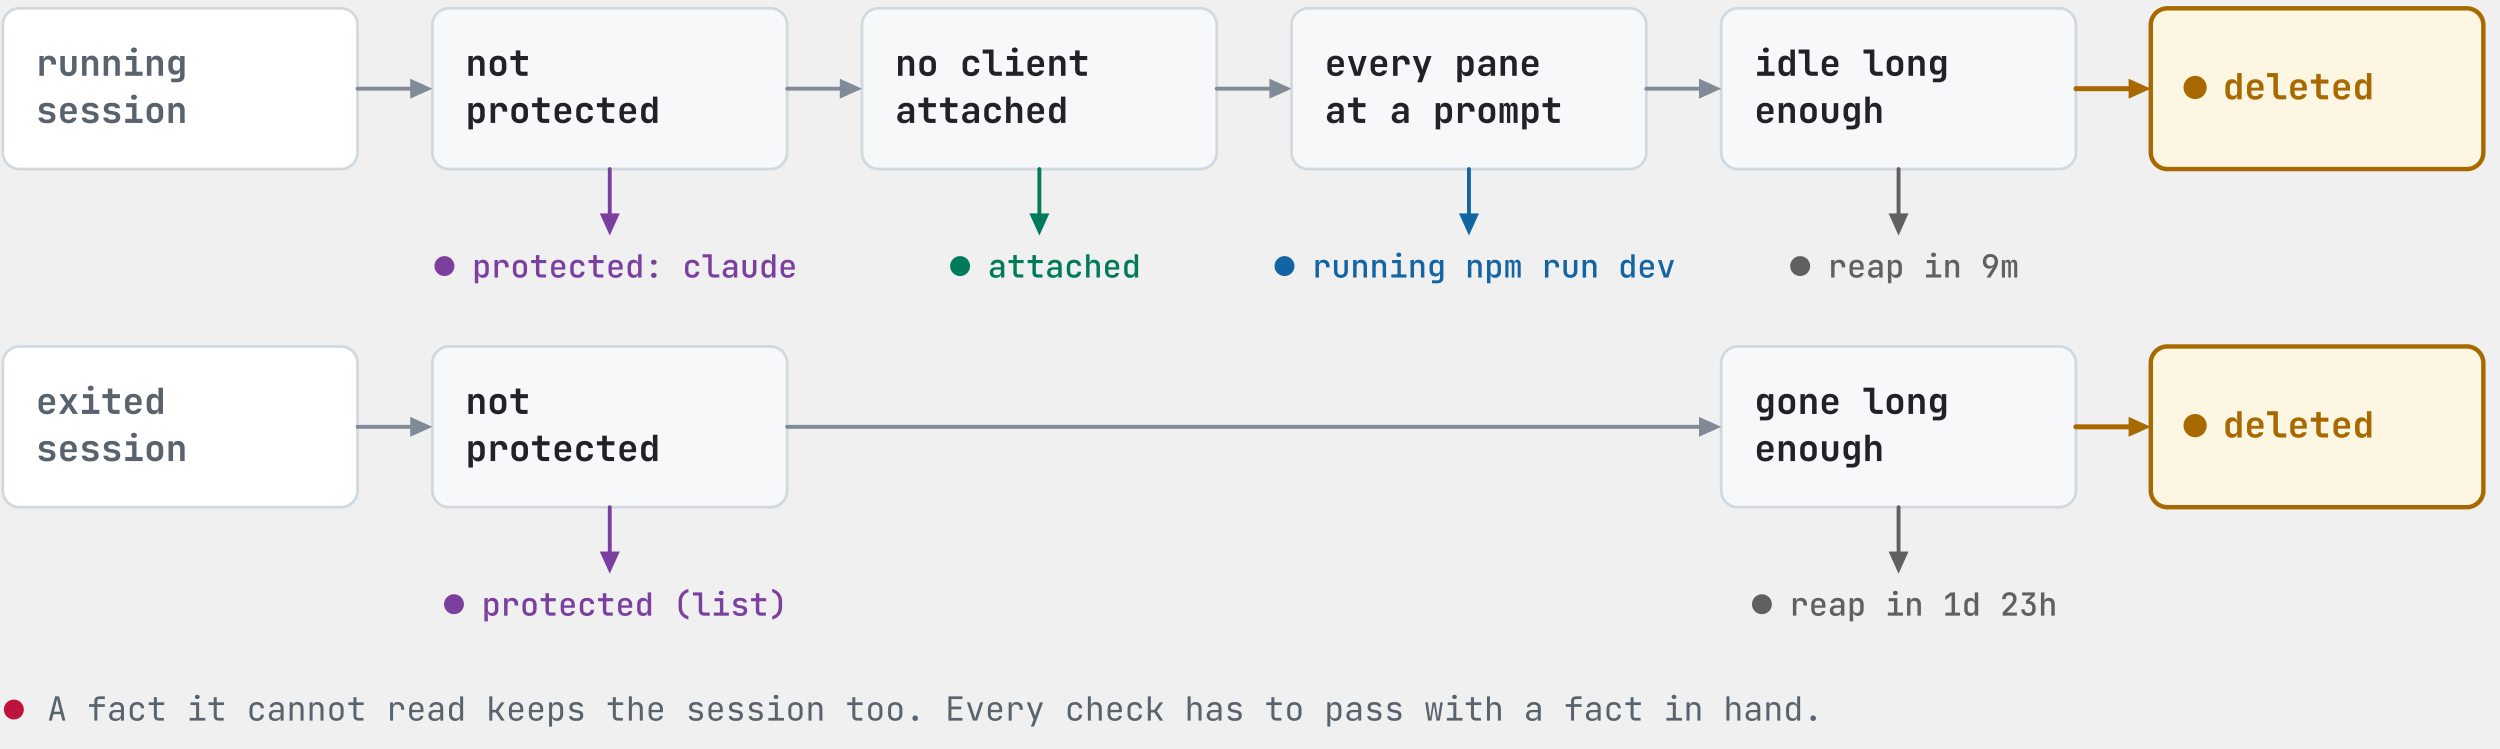
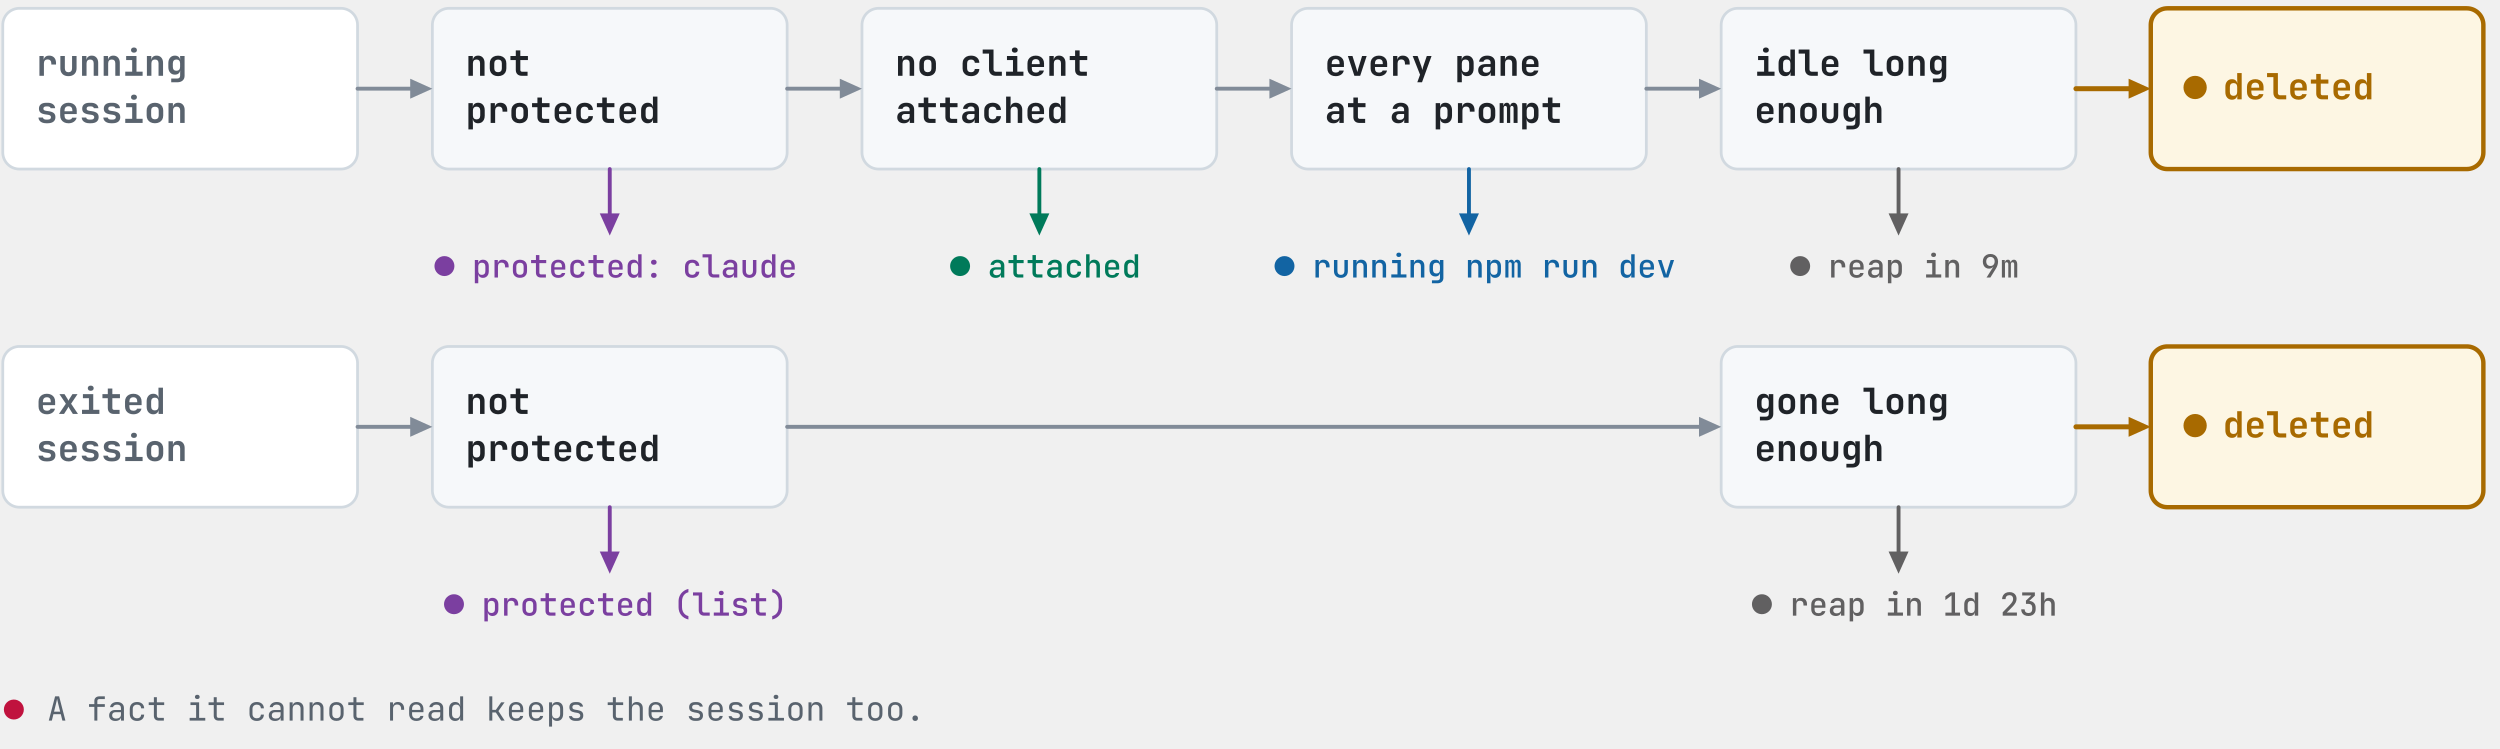
<svg xmlns="http://www.w3.org/2000/svg" viewBox="-1 -1 902 270" width="902" height="270" role="img" aria-label="A running session is deleted only if it is not protected, has no client attached, every pane is at a shell prompt and it has been idle long enough; each check it fails keeps it, with the words the dashboard shows. An exited session is deleted once it has been gone long enough, unless protected. A fact that cannot be read keeps a session too.">
  <defs>
    <path id="g0" d="M94 0V-550H212V-445H243L206 -381Q206 -470 246 -515Q286 -560 364 -560Q453 -560 504 -505Q555 -450 555 -353V-313H424V-344Q424 -397 396 -426Q369 -455 321 -455Q272 -455 246 -426Q219 -397 219 -344V0Z" />
    <path id="g1" d="M300 10Q195 10 135 -48Q75 -107 75 -208V-550H200V-209Q200 -156 226 -128Q252 -99 300 -99Q347 -99 374 -128Q400 -156 400 -209V-550H525V-208Q525 -107 464 -48Q403 10 300 10Z" />
    <path id="g2" d="M77 0V-550H199V-445H233L199 -416Q199 -484 238 -522Q278 -560 347 -560Q428 -560 476 -506Q525 -452 525 -361V0H400V-348Q400 -398 374 -425Q348 -452 301 -452Q255 -452 228 -424Q202 -396 202 -344V0Z" />
    <path id="g3" d="M76 0V-114H268V-437H101V-550H388V-114H558V0ZM318 -642Q280 -642 258 -662Q236 -681 236 -714Q236 -747 258 -766Q280 -786 318 -786Q356 -786 378 -766Q400 -747 400 -714Q400 -681 378 -662Q356 -642 318 -642Z" />
    <path id="g4" d="M152 180V76H315Q357 76 378 56Q399 35 399 -3V-44L401 -147H374L401 -174Q401 -107 362 -70Q322 -32 255 -32Q171 -32 122 -89Q72 -146 72 -243V-350Q72 -446 122 -503Q171 -560 255 -560Q322 -560 362 -522Q401 -485 401 -418L374 -445H401L398 -550H523V0Q523 83 468 132Q413 180 317 180ZM297 -140Q345 -140 372 -168Q398 -197 398 -248V-344Q398 -395 372 -424Q345 -452 297 -452Q249 -452 223 -424Q197 -396 197 -344V-248Q197 -196 223 -168Q249 -140 297 -140Z" />
    <path id="g5" d="M279 9Q216 9 169 -11Q122 -31 96 -66Q69 -102 67 -150H192Q194 -124 218 -108Q241 -92 279 -92H323Q369 -92 392 -110Q415 -128 415 -159Q415 -188 394 -204Q374 -221 331 -226L263 -236Q169 -249 125 -286Q81 -323 81 -397Q81 -474 133 -516Q185 -559 286 -559H324Q416 -559 471 -518Q526 -477 530 -408H405Q402 -430 380 -444Q359 -458 324 -458H286Q243 -458 224 -442Q204 -427 204 -397Q204 -369 221 -356Q238 -342 276 -336L347 -326Q445 -312 492 -274Q538 -235 538 -160Q538 -80 484 -36Q429 9 323 9Z" />
    <path id="g6" d="M301 10Q231 10 179 -17Q127 -44 98 -92Q70 -141 70 -206V-344Q70 -409 98 -458Q127 -506 179 -533Q231 -560 301 -560Q370 -560 422 -533Q473 -506 502 -458Q530 -409 530 -344V-245H191V-206Q191 -148 219 -118Q247 -89 302 -89Q344 -89 370 -104Q396 -118 403 -146H526Q512 -75 450 -32Q389 10 301 10ZM409 -315V-345Q409 -402 382 -432Q355 -463 301 -463Q247 -463 219 -432Q191 -401 191 -344V-323L418 -325Z" />
    <path id="g7" d="M300 9Q230 9 178 -18Q127 -44 98 -92Q70 -141 70 -207V-343Q70 -409 98 -458Q127 -506 178 -532Q230 -559 300 -559Q371 -559 422 -532Q473 -506 502 -458Q530 -409 530 -344V-207Q530 -141 502 -92Q473 -44 422 -18Q371 9 300 9ZM300 -100Q350 -100 378 -128Q405 -155 405 -207V-343Q405 -396 378 -423Q350 -450 300 -450Q251 -450 223 -423Q195 -396 195 -343V-207Q195 -155 223 -128Q251 -100 300 -100Z" />
    <path id="g8" d="M360 0Q281 0 236 -44Q192 -88 192 -165V-437H43V-550H192V-705H318V-550H529V-437H318V-165Q318 -113 369 -113H519V0Z" />
    <path id="g9" d="M77 180V-550H199V-445H227L199 -416Q199 -483 239 -522Q279 -560 347 -560Q430 -560 480 -503Q530 -446 530 -350V-201Q530 -137 508 -90Q485 -42 444 -16Q403 10 347 10Q279 10 239 -28Q199 -67 199 -134L227 -105H198L202 26V180ZM303 -98Q351 -98 378 -126Q405 -154 405 -206V-344Q405 -396 378 -424Q351 -452 303 -452Q256 -452 229 -424Q202 -395 202 -344V-206Q202 -155 229 -126Q256 -98 303 -98Z" />
    <path id="g10" d="M303 10Q233 10 180 -16Q128 -43 99 -92Q70 -140 70 -206V-344Q70 -411 99 -459Q128 -507 180 -534Q233 -560 303 -560Q407 -560 469 -506Q531 -453 534 -361H409Q406 -404 378 -428Q351 -451 303 -451Q253 -451 224 -424Q195 -396 195 -345V-206Q195 -155 224 -127Q253 -99 303 -99Q351 -99 378 -122Q406 -146 409 -189H534Q531 -97 469 -44Q407 10 303 10Z" />
    <path id="g11" d="M253 10Q171 10 120 -47Q70 -104 70 -200V-349Q70 -446 120 -503Q170 -560 253 -560Q321 -560 361 -522Q401 -483 401 -416L373 -445H402L398 -576V-730H523V0H401V-105H373L401 -134Q401 -67 361 -28Q321 10 253 10ZM297 -98Q345 -98 372 -126Q398 -155 398 -206V-344Q398 -395 372 -424Q345 -452 297 -452Q249 -452 222 -424Q195 -396 195 -344V-206Q195 -154 222 -126Q249 -98 297 -98Z" />
    <path id="g12" d="M384 0Q330 0 290 -22Q249 -44 226 -84Q203 -125 203 -178V-617H27V-730H328V-178Q328 -148 346 -130Q363 -113 393 -113H559V0Z" />
    <path id="g13" d="M239 10Q154 10 105 -35Q56 -80 56 -156Q56 -237 110 -281Q164 -325 263 -325H400V-372Q400 -412 374 -434Q348 -457 303 -457Q262 -457 235 -439Q208 -421 203 -390H81Q90 -468 151 -514Q212 -560 307 -560Q408 -560 466 -510Q525 -459 525 -373V0H404V-96H384L404 -123Q404 -62 359 -26Q314 10 239 10ZM280 -84Q333 -84 366 -111Q400 -138 400 -181V-248H265Q227 -248 204 -226Q181 -204 181 -168Q181 -129 208 -106Q234 -84 280 -84Z" />
    <path id="g14" d="M77 0V-730H202V-550L199 -445H233L199 -416Q199 -484 238 -522Q278 -560 347 -560Q428 -560 476 -506Q525 -452 525 -361V0H400V-348Q400 -398 374 -425Q348 -452 301 -452Q255 -452 228 -424Q202 -396 202 -344V0Z" />
    <path id="g15" d="M220 0 39 -550H167L272 -216Q281 -186 290 -154Q298 -122 302 -103Q307 -122 315 -154Q323 -186 331 -215L434 -550H561L381 0Z" />
    <path id="g16" d="M166 180 243 -30 38 -550H175L277 -269Q285 -246 293 -214Q301 -181 305 -160Q310 -181 318 -214Q326 -246 334 -269L430 -550H562L297 180Z" />
    <path id="g17" d="M52 0V-550H154V-476H175L158 -458Q158 -504 184 -532Q210 -560 251 -560Q295 -560 320 -524Q344 -488 344 -427L322 -476H356L343 -458Q343 -504 369 -532Q395 -560 438 -560Q489 -560 519 -522Q549 -484 549 -419V0H439V-414Q439 -441 427 -456Q415 -472 392 -472Q370 -472 358 -457Q345 -442 345 -414V0H255V-414Q255 -442 243 -457Q231 -472 208 -472Q185 -472 174 -457Q162 -442 162 -414V0Z" />
    <path id="g18" d="M84 180V-550H191V-445H214L191 -420Q191 -485 232 -522Q272 -560 340 -560Q423 -560 472 -504Q522 -449 522 -353V-198Q522 -134 500 -88Q477 -41 436 -16Q396 10 340 10Q273 10 232 -28Q191 -65 191 -130L214 -105H189L192 23V180ZM303 -84Q356 -84 386 -114Q415 -145 415 -203V-347Q415 -405 386 -436Q356 -466 303 -466Q252 -466 222 -434Q192 -403 192 -347V-203Q192 -147 222 -116Q252 -84 303 -84Z" />
    <path id="g19" d="M102 0V-550H206V-445H232L199 -380Q199 -469 238 -514Q277 -560 354 -560Q442 -560 494 -506Q545 -451 545 -356V-319H434V-347Q434 -406 404 -438Q375 -469 322 -469Q269 -469 240 -437Q210 -405 210 -347V0Z" />
    <path id="g20" d="M300 9Q232 9 182 -17Q132 -43 105 -91Q78 -139 78 -204V-346Q78 -412 105 -460Q132 -507 182 -533Q232 -559 300 -559Q368 -559 418 -533Q468 -507 495 -460Q522 -412 522 -346V-204Q522 -139 495 -91Q468 -43 418 -17Q368 9 300 9ZM300 -86Q355 -86 385 -116Q415 -147 415 -204V-346Q415 -404 385 -434Q355 -464 300 -464Q246 -464 216 -434Q185 -404 185 -346V-204Q185 -147 216 -116Q246 -86 300 -86Z" />
    <path id="g21" d="M360 0Q285 0 243 -41Q201 -82 201 -155V-452H49V-550H201V-705H309V-550H524V-452H309V-155Q309 -98 364 -98H514V0Z" />
    <path id="g22" d="M300 10Q233 10 182 -16Q132 -43 105 -91Q78 -139 78 -203V-347Q78 -412 105 -460Q132 -507 182 -534Q233 -560 300 -560Q368 -560 418 -534Q468 -507 495 -460Q522 -412 522 -347V-249H182V-203Q182 -142 212 -110Q243 -78 301 -78Q348 -78 377 -94Q406 -111 413 -143H520Q508 -73 448 -32Q388 10 300 10ZM418 -314V-348Q418 -408 388 -441Q358 -474 300 -474Q243 -474 212 -441Q182 -408 182 -347V-322L426 -323Z" />
    <path id="g23" d="M304 10Q236 10 184 -16Q133 -41 106 -90Q78 -138 78 -203V-347Q78 -413 106 -461Q133 -509 184 -534Q236 -560 304 -560Q403 -560 463 -508Q523 -456 526 -366H418Q415 -413 385 -439Q355 -465 304 -465Q249 -465 217 -434Q185 -404 185 -348V-203Q185 -147 217 -116Q249 -85 304 -85Q355 -85 385 -111Q415 -137 418 -184H526Q523 -94 463 -42Q403 10 304 10Z" />
    <path id="g24" d="M261 10Q178 10 128 -46Q78 -102 78 -197V-352Q78 -448 128 -504Q178 -560 261 -560Q329 -560 369 -522Q409 -485 409 -420L386 -445H411L408 -573V-730H516V0H409V-105H386L409 -130Q409 -65 369 -28Q329 10 261 10ZM298 -84Q349 -84 378 -116Q408 -147 408 -203V-347Q408 -403 378 -434Q349 -466 298 -466Q245 -466 215 -436Q185 -405 185 -347V-203Q185 -145 215 -114Q245 -84 298 -84Z" />
    <path id="g25" d="M300 -401Q261 -401 236 -423Q212 -445 212 -481Q212 -517 236 -538Q261 -560 300 -560Q340 -560 364 -538Q388 -517 388 -481Q388 -445 364 -423Q340 -401 300 -401ZM300 10Q261 10 236 -12Q212 -34 212 -69Q212 -106 236 -128Q261 -149 300 -149Q340 -149 364 -128Q388 -106 388 -69Q388 -34 364 -12Q340 10 300 10Z" />
    <path id="g26" d="M379 0Q328 0 290 -20Q252 -41 230 -79Q209 -117 209 -167V-632H29V-730H317V-167Q317 -135 335 -116Q353 -98 384 -98H554V0Z" />
    <path id="g27" d="M245 10Q159 10 110 -34Q60 -79 60 -156Q60 -234 112 -278Q165 -323 257 -323H410V-374Q410 -419 382 -444Q354 -469 303 -469Q258 -469 228 -450Q198 -430 193 -398H87Q96 -472 156 -516Q215 -560 306 -560Q404 -560 461 -510Q518 -461 518 -376V0H413V-101H395L413 -121Q413 -61 367 -26Q321 10 245 10ZM277 -73Q335 -73 372 -102Q410 -132 410 -178V-250H259Q217 -250 192 -227Q168 -204 168 -164Q168 -122 197 -98Q226 -73 277 -73Z" />
    <path id="g28" d="M299 10Q200 10 141 -48Q82 -105 82 -204V-550H190V-204Q190 -147 219 -116Q248 -84 299 -84Q351 -84 380 -116Q410 -147 410 -204V-550H518V-204Q518 -105 458 -48Q399 10 299 10Z" />
    <path id="g29" d="M84 0V-730H192V-550L191 -445H217L191 -420Q191 -486 230 -523Q269 -560 338 -560Q420 -560 469 -508Q518 -455 518 -366V0H410V-354Q410 -408 381 -438Q352 -468 302 -468Q251 -468 222 -436Q192 -405 192 -347V0Z" />
    <path id="g30" d="M84 0V-550H191V-445H217L191 -420Q191 -486 230 -523Q269 -560 338 -560Q420 -560 469 -508Q518 -455 518 -366V0H410V-354Q410 -408 381 -437Q352 -466 302 -466Q251 -466 222 -436Q192 -405 192 -347V0Z" />
    <path id="g31" d="M81 0V-98H274V-452H106V-550H379V-98H556V0ZM316 -645Q281 -645 260 -664Q239 -682 239 -713Q239 -745 260 -764Q281 -782 316 -782Q351 -782 372 -764Q393 -745 393 -713Q393 -682 372 -664Q351 -645 316 -645Z" />
    <path id="g32" d="M156 180V87H325Q367 87 388 67Q408 47 408 8V-47L410 -149H387L409 -169Q409 -106 370 -70Q330 -34 263 -34Q178 -34 129 -90Q80 -146 80 -241V-353Q80 -448 129 -504Q178 -560 263 -560Q330 -560 370 -524Q409 -487 409 -424L387 -445H409L408 -550H515V10Q515 89 465 134Q415 180 326 180ZM298 -127Q349 -127 378 -158Q408 -190 408 -246V-347Q408 -403 378 -434Q349 -466 298 -466Q245 -466 216 -436Q188 -405 188 -347V-246Q188 -189 216 -158Q245 -127 298 -127Z" />
    <path id="g33" d="M59 0V-550H149V-480H169L154 -459Q154 -505 179 -532Q204 -560 246 -560Q291 -560 316 -525Q340 -490 340 -429L316 -480H354L338 -459Q338 -505 364 -532Q389 -560 432 -560Q483 -560 512 -522Q541 -483 541 -419V0H445V-416Q445 -447 432 -464Q418 -481 393 -481Q368 -481 354 -464Q341 -448 341 -417V0H260V-416Q260 -448 246 -464Q232 -481 206 -481Q181 -481 168 -464Q156 -448 156 -417V0Z" />
    <path id="g34" d="M229 0 47 -550H157L270 -198Q281 -167 290 -136Q298 -104 302 -86Q307 -104 316 -136Q324 -167 333 -198L444 -550H553L371 0Z" />
    <path id="g35" d="M177 0 389 -336 384 -339Q364 -310 330 -294Q297 -279 256 -279Q197 -279 153 -307Q109 -335 85 -386Q61 -437 61 -505Q61 -576 91 -628Q121 -681 174 -710Q228 -740 299 -740Q371 -740 425 -710Q479 -680 509 -626Q539 -572 539 -500Q539 -447 522 -392Q506 -337 475 -287L297 0ZM300 -363Q360 -363 396 -402Q432 -441 432 -505Q432 -569 396 -608Q360 -647 300 -647Q240 -647 204 -608Q168 -569 168 -505Q168 -441 204 -402Q240 -363 300 -363Z" />
    <path id="g36" d="M36 0 228 -284 49 -550H190L275 -415Q283 -403 290 -388Q296 -373 300 -364Q304 -373 311 -388Q318 -403 325 -415L411 -550H552L373 -284L564 0H422L327 -151Q319 -164 312 -179Q305 -194 300 -203Q296 -194 289 -179Q282 -164 274 -151L177 0Z" />
    <path id="g37" d="M485 120Q338 83 257 -20Q176 -122 176 -270V-450Q176 -547 214 -626Q251 -705 320 -760Q390 -816 485 -840V-736Q423 -721 378 -682Q333 -642 308 -583Q284 -524 284 -450V-270Q284 -198 308 -139Q333 -80 378 -42Q423 -3 485 12Z" />
    <path id="g38" d="M281 9Q222 9 178 -10Q133 -29 108 -62Q82 -96 78 -142H186Q190 -115 215 -98Q240 -82 281 -82H324Q373 -82 398 -102Q423 -122 423 -155Q423 -187 400 -206Q378 -224 334 -230L263 -241Q175 -255 134 -292Q92 -328 92 -400Q92 -476 142 -518Q191 -559 288 -559H326Q412 -559 464 -520Q515 -480 522 -414H414Q410 -438 388 -453Q365 -468 326 -468H288Q241 -468 220 -450Q198 -433 198 -399Q198 -369 217 -354Q236 -339 276 -333L349 -321Q442 -308 486 -270Q529 -231 529 -158Q529 -79 478 -35Q426 9 324 9Z" />
    <path id="g39" d="M115 120V12Q177 -3 222 -42Q267 -80 292 -139Q316 -198 316 -270V-450Q316 -524 292 -583Q267 -642 222 -682Q177 -721 115 -736V-840Q211 -816 280 -760Q349 -705 386 -626Q424 -547 424 -450V-270Q424 -122 343 -20Q262 83 115 120Z" />
    <path id="g40" d="M87 0V-96H281V-636L86 -491V-608L253 -730H389V-96H546V0Z" />
    <path id="g41" d="M85 0V-107L311 -340Q363 -394 388 -438Q412 -481 412 -524Q412 -580 382 -612Q351 -644 298 -644Q240 -644 206 -610Q173 -577 173 -519H65Q67 -587 96 -636Q125 -686 177 -713Q229 -740 299 -740Q366 -740 416 -714Q466 -688 493 -641Q520 -594 520 -530Q520 -465 486 -403Q453 -341 377 -265L212 -98H531V0Z" />
    <path id="g42" d="M291 10Q222 10 171 -16Q120 -42 92 -90Q65 -137 65 -200H173Q173 -145 204 -114Q236 -83 292 -83Q349 -83 380 -115Q411 -147 411 -200V-254Q411 -310 380 -340Q349 -371 292 -371H214V-473L384 -635H96V-730H494V-628L293 -439V-465Q397 -465 458 -408Q519 -351 519 -255V-200Q519 -137 491 -90Q463 -42 412 -16Q360 10 291 10Z" />
    <path id="g43" d="M50 0 240 -730H361L550 0H459L411 -194H190L142 0ZM208 -270H392L336 -495Q320 -559 311 -602Q302 -645 300 -658Q298 -645 289 -602Q280 -559 264 -496Z" />
    <path id="g44" d="M220 0V-413H60V-495H220V-590Q220 -655 261 -692Q302 -730 374 -730H535V-648H374Q343 -648 326 -634Q310 -619 310 -590V-495H535V-413H310V0Z" />
    <path id="g45" d="M252 10Q165 10 115 -34Q65 -79 65 -155Q65 -232 115 -276Q165 -320 250 -320H420V-375Q420 -426 390 -454Q359 -481 303 -481Q254 -481 221 -460Q188 -440 183 -405H93Q102 -476 160 -518Q218 -560 305 -560Q400 -560 455 -511Q510 -462 510 -378V0H422V-105H407L422 -120Q422 -60 376 -25Q329 10 252 10ZM274 -61Q338 -61 379 -93Q420 -125 420 -175V-253H252Q207 -253 181 -228Q155 -203 155 -160Q155 -114 186 -88Q218 -61 274 -61Z" />
    <path id="g46" d="M304 10Q238 10 188 -15Q139 -40 112 -88Q85 -135 85 -200V-350Q85 -416 112 -463Q139 -510 188 -535Q238 -560 304 -560Q399 -560 457 -509Q515 -458 518 -370H428Q425 -423 392 -452Q360 -480 304 -480Q245 -480 210 -446Q175 -413 175 -351V-200Q175 -138 210 -104Q245 -70 304 -70Q360 -70 392 -99Q425 -128 428 -180H518Q515 -92 457 -41Q399 10 304 10Z" />
    <path id="g47" d="M360 0Q289 0 250 -38Q210 -76 210 -145V-468H55V-550H210V-705H300V-550H520V-468H300V-145Q300 -82 360 -82H510V0Z" />
    <path id="g48" d="M85 0V-82H280V-468H110V-550H370V-82H555V0ZM315 -649Q282 -649 263 -666Q244 -683 244 -712Q244 -742 263 -760Q282 -777 315 -777Q348 -777 367 -760Q386 -742 386 -712Q386 -683 367 -666Q348 -649 315 -649Z" />
    <path id="g49" d="M92 0V-550H182V-445H201L182 -424Q182 -489 221 -524Q260 -560 329 -560Q412 -560 461 -509Q510 -458 510 -370V0H420V-360Q420 -419 388 -450Q357 -482 303 -482Q247 -482 214 -448Q182 -414 182 -350V0Z" />
    <path id="g50" d="M300 8Q234 8 186 -17Q138 -42 112 -90Q85 -137 85 -202V-348Q85 -414 112 -461Q138 -508 186 -533Q234 -558 300 -558Q366 -558 414 -533Q462 -508 488 -461Q515 -414 515 -349V-202Q515 -137 488 -90Q462 -42 414 -17Q366 8 300 8ZM300 -72Q359 -72 392 -105Q425 -138 425 -202V-348Q425 -412 392 -445Q359 -478 300 -478Q242 -478 208 -445Q175 -412 175 -348V-202Q175 -138 208 -105Q242 -72 300 -72Z" />
    <path id="g51" d="M111 0V-550H199V-445H220L191 -380Q191 -469 230 -514Q268 -560 344 -560Q431 -560 482 -506Q534 -451 534 -358V-325H444V-350Q444 -415 412 -450Q381 -484 323 -484Q266 -484 234 -449Q201 -414 201 -350V0Z" />
    <path id="g52" d="M300 10Q235 10 186 -16Q138 -42 112 -90Q85 -137 85 -200V-350Q85 -414 112 -461Q138 -508 186 -534Q235 -560 300 -560Q365 -560 414 -534Q462 -508 488 -461Q515 -414 515 -350V-253H173V-200Q173 -135 206 -100Q239 -66 300 -66Q352 -66 384 -84Q416 -103 423 -140H513Q504 -71 446 -30Q387 10 300 10ZM427 -313V-350Q427 -415 394 -450Q362 -485 300 -485Q239 -485 206 -450Q173 -415 173 -350V-321H434Z" />
    <path id="g53" d="M268 10Q186 10 136 -45Q85 -100 85 -194V-355Q85 -450 135 -505Q185 -560 268 -560Q336 -560 377 -523Q418 -486 418 -424L400 -445H420L418 -570V-730H508V0H418V-105H400L418 -126Q418 -63 377 -26Q336 10 268 10ZM298 -68Q354 -68 386 -103Q418 -138 418 -200V-350Q418 -412 386 -447Q354 -482 298 -482Q241 -482 208 -448Q175 -414 175 -350V-200Q175 -136 208 -102Q241 -68 298 -68Z" />
    <path id="g54" d="M95 0V-730H185V-323H291L451 -550H554L369 -288L557 0H452L292 -245H185V0Z" />
    <path id="g55" d="M92 180V-550H182V-445H200L182 -424Q182 -487 224 -524Q265 -560 333 -560Q416 -560 466 -506Q515 -451 515 -356V-195Q515 -132 492 -86Q470 -40 430 -15Q389 10 333 10Q266 10 224 -27Q182 -64 182 -126L200 -105H180L182 20V180ZM303 -68Q360 -68 392 -102Q425 -136 425 -200V-350Q425 -414 392 -448Q360 -482 303 -482Q248 -482 215 -447Q182 -412 182 -350V-200Q182 -138 215 -103Q248 -68 303 -68Z" />
    <path id="g56" d="M283 8Q227 8 186 -10Q144 -27 120 -59Q95 -91 90 -135H180Q186 -106 212 -89Q239 -72 283 -72H325Q378 -72 404 -94Q430 -115 430 -151Q430 -186 406 -206Q383 -227 337 -234L263 -246Q182 -260 142 -296Q103 -333 103 -403Q103 -477 150 -518Q197 -558 291 -558H329Q408 -558 456 -521Q504 -484 514 -421H424Q418 -447 394 -462Q370 -478 329 -478H291Q240 -478 216 -459Q193 -440 193 -402Q193 -368 213 -352Q233 -336 276 -329L350 -317Q439 -303 480 -265Q520 -227 520 -155Q520 -79 472 -36Q423 8 325 8Z" />
    <path id="g57" d="M92 0V-730H182V-550V-445H201L182 -424Q182 -489 221 -524Q260 -560 329 -560Q412 -560 461 -509Q510 -458 510 -370V0H420V-360Q420 -419 388 -452Q357 -484 303 -484Q247 -484 214 -449Q182 -414 182 -350V0Z" />
    <path id="g58" d="M300 10Q262 10 240 -12Q217 -34 217 -71Q217 -110 240 -133Q262 -156 300 -156Q338 -156 360 -133Q383 -110 383 -71Q383 -34 360 -12Q338 10 300 10Z" />
-     <path id="g59" d="M100 0V-730H520V-648H189V-422H485V-341H189V-82H520V0Z" />
-     <path id="g60" d="M239 0 55 -550H147L269 -180Q280 -147 289 -116Q298 -86 302 -69Q307 -86 316 -116Q325 -147 335 -180L454 -550H545L361 0Z" />
-     <path id="g61" d="M178 180 259 -34 55 -550H155L283 -210Q290 -193 296 -170Q302 -146 306 -130Q310 -146 316 -170Q322 -193 328 -210L448 -550H545L274 180Z" />
-     <path id="g62" d="M123 0 35 -550H115L170 -160Q173 -138 176 -112Q180 -87 182 -70Q184 -87 188 -112Q193 -138 196 -160L257 -550H343L404 -160Q407 -138 412 -112Q416 -87 418 -70Q420 -87 424 -112Q429 -138 432 -160L489 -550H565L473 0H374L315 -380Q311 -408 306 -436Q301 -464 299 -480Q297 -464 293 -436Q289 -408 284 -380L222 0Z" />
  </defs>
  <rect x="0" y="2" width="128" height="58" rx="6" fill="#ffffff" stroke="#d1d9e0" stroke-width="1" />
  <g transform="scale(0.013)" fill="#59636e">
    <use href="#g0" x="923.1" y="2026.9" />
    <use href="#g1" x="1523.1" y="2026.9" />
    <use href="#g2" x="2123.1" y="2026.9" />
    <use href="#g2" x="2723.1" y="2026.9" />
    <use href="#g3" x="3323.1" y="2026.9" />
    <use href="#g2" x="3923.1" y="2026.9" />
    <use href="#g4" x="4523.1" y="2026.9" />
  </g>
  <g transform="scale(0.013)" fill="#59636e">
    <use href="#g5" x="923.1" y="3334.6" />
    <use href="#g6" x="1523.1" y="3334.6" />
    <use href="#g5" x="2123.1" y="3334.6" />
    <use href="#g5" x="2723.1" y="3334.6" />
    <use href="#g3" x="3323.1" y="3334.6" />
    <use href="#g7" x="3923.1" y="3334.6" />
    <use href="#g2" x="4523.1" y="3334.6" />
  </g>
  <rect x="155" y="2" width="128" height="58" rx="6" fill="#f6f8fa" stroke="#d1d9e0" stroke-width="1" />
  <g transform="scale(0.013)" fill="#1f2328">
    <use href="#g2" x="12846.2" y="2026.9" />
    <use href="#g7" x="13446.2" y="2026.9" />
    <use href="#g8" x="14046.2" y="2026.9" />
  </g>
  <g transform="scale(0.013)" fill="#1f2328">
    <use href="#g9" x="12846.2" y="3334.6" />
    <use href="#g0" x="13446.2" y="3334.6" />
    <use href="#g7" x="14046.2" y="3334.6" />
    <use href="#g8" x="14646.2" y="3334.6" />
    <use href="#g6" x="15246.2" y="3334.6" />
    <use href="#g10" x="15846.2" y="3334.6" />
    <use href="#g8" x="16446.2" y="3334.6" />
    <use href="#g6" x="17046.2" y="3334.6" />
    <use href="#g11" x="17646.2" y="3334.6" />
  </g>
  <path d="M128,31.0 L148.0,31.0" fill="none" stroke="#818b98" stroke-width="1.4" stroke-linejoin="round" stroke-linecap="round" />
  <path d="M155,31.0 L147.0,34.6 L147.0,27.4 Z" fill="#818b98" />
  <rect x="310" y="2" width="128" height="58" rx="6" fill="#f6f8fa" stroke="#d1d9e0" stroke-width="1" />
  <g transform="scale(0.013)" fill="#1f2328">
    <use href="#g2" x="24769.2" y="2026.9" />
    <use href="#g7" x="25369.2" y="2026.9" />
    <use href="#g10" x="26569.2" y="2026.9" />
    <use href="#g12" x="27169.2" y="2026.9" />
    <use href="#g3" x="27769.2" y="2026.9" />
    <use href="#g6" x="28369.2" y="2026.9" />
    <use href="#g2" x="28969.2" y="2026.9" />
    <use href="#g8" x="29569.2" y="2026.9" />
  </g>
  <g transform="scale(0.013)" fill="#1f2328">
    <use href="#g13" x="24769.2" y="3334.6" />
    <use href="#g8" x="25369.2" y="3334.6" />
    <use href="#g8" x="25969.2" y="3334.6" />
    <use href="#g13" x="26569.2" y="3334.6" />
    <use href="#g10" x="27169.2" y="3334.6" />
    <use href="#g14" x="27769.2" y="3334.6" />
    <use href="#g6" x="28369.2" y="3334.6" />
    <use href="#g11" x="28969.2" y="3334.6" />
  </g>
  <path d="M283,31.0 L303.0,31.0" fill="none" stroke="#818b98" stroke-width="1.4" stroke-linejoin="round" stroke-linecap="round" />
  <path d="M310,31.0 L302.0,34.6 L302.0,27.4 Z" fill="#818b98" />
  <rect x="465" y="2" width="128" height="58" rx="6" fill="#f6f8fa" stroke="#d1d9e0" stroke-width="1" />
  <g transform="scale(0.013)" fill="#1f2328">
    <use href="#g6" x="36692.3" y="2026.9" />
    <use href="#g15" x="37292.3" y="2026.9" />
    <use href="#g6" x="37892.3" y="2026.9" />
    <use href="#g0" x="38492.3" y="2026.9" />
    <use href="#g16" x="39092.3" y="2026.9" />
    <use href="#g9" x="40292.3" y="2026.9" />
    <use href="#g13" x="40892.3" y="2026.9" />
    <use href="#g2" x="41492.3" y="2026.9" />
    <use href="#g6" x="42092.3" y="2026.9" />
  </g>
  <g transform="scale(0.013)" fill="#1f2328">
    <use href="#g13" x="36692.3" y="3334.6" />
    <use href="#g8" x="37292.3" y="3334.6" />
    <use href="#g13" x="38492.3" y="3334.6" />
    <use href="#g9" x="39692.3" y="3334.6" />
    <use href="#g0" x="40292.3" y="3334.6" />
    <use href="#g7" x="40892.3" y="3334.6" />
    <use href="#g17" x="41492.3" y="3334.6" />
    <use href="#g9" x="42092.3" y="3334.6" />
    <use href="#g8" x="42692.3" y="3334.6" />
  </g>
  <path d="M438,31.0 L458.0,31.0" fill="none" stroke="#818b98" stroke-width="1.4" stroke-linejoin="round" stroke-linecap="round" />
  <path d="M465,31.0 L457.0,34.6 L457.0,27.4 Z" fill="#818b98" />
  <rect x="620" y="2" width="128" height="58" rx="6" fill="#f6f8fa" stroke="#d1d9e0" stroke-width="1" />
  <g transform="scale(0.013)" fill="#1f2328">
    <use href="#g3" x="48615.4" y="2026.9" />
    <use href="#g11" x="49215.4" y="2026.9" />
    <use href="#g12" x="49815.4" y="2026.9" />
    <use href="#g6" x="50415.4" y="2026.9" />
    <use href="#g12" x="51615.4" y="2026.9" />
    <use href="#g7" x="52215.4" y="2026.9" />
    <use href="#g2" x="52815.4" y="2026.9" />
    <use href="#g4" x="53415.4" y="2026.9" />
  </g>
  <g transform="scale(0.013)" fill="#1f2328">
    <use href="#g6" x="48615.4" y="3334.6" />
    <use href="#g2" x="49215.4" y="3334.6" />
    <use href="#g7" x="49815.4" y="3334.6" />
    <use href="#g1" x="50415.4" y="3334.6" />
    <use href="#g4" x="51015.4" y="3334.6" />
    <use href="#g14" x="51615.4" y="3334.6" />
  </g>
  <path d="M593,31.0 L613.0,31.0" fill="none" stroke="#818b98" stroke-width="1.4" stroke-linejoin="round" stroke-linecap="round" />
  <path d="M620,31.0 L612.0,34.6 L612.0,27.4 Z" fill="#818b98" />
  <rect x="775" y="2" width="120" height="58" rx="6" fill="#fdf6e3" stroke="#A86A00" stroke-width="1.6" />
  <circle cx="791" cy="30.56" r="4.2" fill="#A86A00" />
  <g transform="scale(0.013)" fill="#A86A00">
    <use href="#g11" x="61615.4" y="2680.8" />
    <use href="#g6" x="62215.4" y="2680.8" />
    <use href="#g12" x="62815.4" y="2680.8" />
    <use href="#g6" x="63415.4" y="2680.8" />
    <use href="#g8" x="64015.4" y="2680.8" />
    <use href="#g6" x="64615.4" y="2680.8" />
    <use href="#g11" x="65215.4" y="2680.8" />
  </g>
  <path d="M748,31.0 L768.0,31.0" fill="none" stroke="#A86A00" stroke-width="1.8" stroke-linejoin="round" stroke-linecap="round" />
  <path d="M775,31.0 L767.0,34.6 L767.0,27.4 Z" fill="#A86A00" />
  <path d="M219.0,60 L219.0,77.0" fill="none" stroke="#7B3FA0" stroke-width="1.4" stroke-linejoin="round" stroke-linecap="round" />
  <path d="M219.0,84 L215.4,76.0 L222.6,76.0 Z" fill="#7B3FA0" />
  <circle cx="159.35" cy="95.0" r="3.6" fill="#7B3FA0" />
  <g transform="scale(0.0115)" fill="#7B3FA0">
    <use href="#g18" x="14726.1" y="8620.9" />
    <use href="#g19" x="15326.1" y="8620.9" />
    <use href="#g20" x="15926.1" y="8620.9" />
    <use href="#g21" x="16526.1" y="8620.9" />
    <use href="#g22" x="17126.1" y="8620.9" />
    <use href="#g23" x="17726.1" y="8620.9" />
    <use href="#g21" x="18326.1" y="8620.9" />
    <use href="#g22" x="18926.1" y="8620.9" />
    <use href="#g24" x="19526.1" y="8620.9" />
    <use href="#g25" x="20126.1" y="8620.9" />
    <use href="#g23" x="21326.1" y="8620.9" />
    <use href="#g26" x="21926.1" y="8620.9" />
    <use href="#g27" x="22526.1" y="8620.9" />
    <use href="#g28" x="23126.1" y="8620.9" />
    <use href="#g24" x="23726.1" y="8620.9" />
    <use href="#g22" x="24326.1" y="8620.9" />
  </g>
  <path d="M374.0,60 L374.0,77.0" fill="none" stroke="#007A5A" stroke-width="1.4" stroke-linejoin="round" stroke-linecap="round" />
  <path d="M374.0,84 L370.4,76.0 L377.6,76.0 Z" fill="#007A5A" />
  <circle cx="345.4" cy="95.0" r="3.6" fill="#007A5A" />
  <g transform="scale(0.0115)" fill="#007A5A">
    <use href="#g27" x="30904.3" y="8620.9" />
    <use href="#g21" x="31504.3" y="8620.9" />
    <use href="#g21" x="32104.3" y="8620.9" />
    <use href="#g27" x="32704.3" y="8620.9" />
    <use href="#g23" x="33304.3" y="8620.9" />
    <use href="#g29" x="33904.3" y="8620.9" />
    <use href="#g22" x="34504.3" y="8620.9" />
    <use href="#g24" x="35104.3" y="8620.9" />
  </g>
  <path d="M529.0,60 L529.0,77.0" fill="none" stroke="#1264A3" stroke-width="1.4" stroke-linejoin="round" stroke-linecap="round" />
  <path d="M529.0,84 L525.4,76.0 L532.6,76.0 Z" fill="#1264A3" />
  <circle cx="462.45" cy="95.0" r="3.6" fill="#1264A3" />
  <g transform="scale(0.0115)" fill="#1264A3">
    <use href="#g19" x="41082.6" y="8620.9" />
    <use href="#g28" x="41682.6" y="8620.9" />
    <use href="#g30" x="42282.6" y="8620.9" />
    <use href="#g30" x="42882.6" y="8620.9" />
    <use href="#g31" x="43482.6" y="8620.9" />
    <use href="#g30" x="44082.6" y="8620.9" />
    <use href="#g32" x="44682.6" y="8620.9" />
    <use href="#g30" x="45882.6" y="8620.9" />
    <use href="#g18" x="46482.6" y="8620.9" />
    <use href="#g33" x="47082.6" y="8620.9" />
    <use href="#g19" x="48282.6" y="8620.9" />
    <use href="#g28" x="48882.6" y="8620.9" />
    <use href="#g30" x="49482.6" y="8620.9" />
    <use href="#g24" x="50682.6" y="8620.9" />
    <use href="#g22" x="51282.6" y="8620.9" />
    <use href="#g34" x="51882.6" y="8620.9" />
  </g>
  <path d="M684.0,60 L684.0,77.0" fill="none" stroke="#616061" stroke-width="1.4" stroke-linejoin="round" stroke-linecap="round" />
  <path d="M684.0,84 L680.4,76.0 L687.6,76.0 Z" fill="#616061" />
  <circle cx="648.5" cy="95.0" r="3.6" fill="#616061" />
  <g transform="scale(0.0115)" fill="#616061">
    <use href="#g19" x="57260.9" y="8620.9" />
    <use href="#g22" x="57860.9" y="8620.9" />
    <use href="#g27" x="58460.9" y="8620.9" />
    <use href="#g18" x="59060.9" y="8620.9" />
    <use href="#g31" x="60260.9" y="8620.9" />
    <use href="#g30" x="60860.9" y="8620.9" />
    <use href="#g35" x="62060.9" y="8620.9" />
    <use href="#g33" x="62660.9" y="8620.9" />
  </g>
  <rect x="0" y="124" width="128" height="58" rx="6" fill="#ffffff" stroke="#d1d9e0" stroke-width="1" />
  <g transform="scale(0.013)" fill="#59636e">
    <use href="#g6" x="923.1" y="11411.5" />
    <use href="#g36" x="1523.1" y="11411.5" />
    <use href="#g3" x="2123.1" y="11411.5" />
    <use href="#g8" x="2723.1" y="11411.5" />
    <use href="#g6" x="3323.1" y="11411.5" />
    <use href="#g11" x="3923.1" y="11411.5" />
  </g>
  <g transform="scale(0.013)" fill="#59636e">
    <use href="#g5" x="923.1" y="12719.2" />
    <use href="#g6" x="1523.1" y="12719.2" />
    <use href="#g5" x="2123.1" y="12719.2" />
    <use href="#g5" x="2723.1" y="12719.2" />
    <use href="#g3" x="3323.1" y="12719.2" />
    <use href="#g7" x="3923.1" y="12719.2" />
    <use href="#g2" x="4523.1" y="12719.2" />
  </g>
  <rect x="155" y="124" width="128" height="58" rx="6" fill="#f6f8fa" stroke="#d1d9e0" stroke-width="1" />
  <g transform="scale(0.013)" fill="#1f2328">
    <use href="#g2" x="12846.2" y="11411.5" />
    <use href="#g7" x="13446.2" y="11411.5" />
    <use href="#g8" x="14046.2" y="11411.5" />
  </g>
  <g transform="scale(0.013)" fill="#1f2328">
    <use href="#g9" x="12846.2" y="12719.2" />
    <use href="#g0" x="13446.2" y="12719.2" />
    <use href="#g7" x="14046.2" y="12719.2" />
    <use href="#g8" x="14646.2" y="12719.2" />
    <use href="#g6" x="15246.2" y="12719.2" />
    <use href="#g10" x="15846.2" y="12719.2" />
    <use href="#g8" x="16446.2" y="12719.2" />
    <use href="#g6" x="17046.2" y="12719.2" />
    <use href="#g11" x="17646.2" y="12719.2" />
  </g>
  <path d="M128,153.0 L148.0,153.0" fill="none" stroke="#818b98" stroke-width="1.4" stroke-linejoin="round" stroke-linecap="round" />
  <path d="M155,153.0 L147.0,156.6 L147.0,149.4 Z" fill="#818b98" />
  <rect x="620" y="124" width="128" height="58" rx="6" fill="#f6f8fa" stroke="#d1d9e0" stroke-width="1" />
  <g transform="scale(0.013)" fill="#1f2328">
    <use href="#g4" x="48615.4" y="11411.5" />
    <use href="#g7" x="49215.4" y="11411.5" />
    <use href="#g2" x="49815.4" y="11411.5" />
    <use href="#g6" x="50415.4" y="11411.5" />
    <use href="#g12" x="51615.4" y="11411.5" />
    <use href="#g7" x="52215.4" y="11411.5" />
    <use href="#g2" x="52815.4" y="11411.5" />
    <use href="#g4" x="53415.4" y="11411.5" />
  </g>
  <g transform="scale(0.013)" fill="#1f2328">
    <use href="#g6" x="48615.4" y="12719.2" />
    <use href="#g2" x="49215.4" y="12719.2" />
    <use href="#g7" x="49815.4" y="12719.2" />
    <use href="#g1" x="50415.4" y="12719.2" />
    <use href="#g4" x="51015.4" y="12719.2" />
    <use href="#g14" x="51615.4" y="12719.2" />
  </g>
  <path d="M283,153.0 L613.0,153.0" fill="none" stroke="#818b98" stroke-width="1.4" stroke-linejoin="round" stroke-linecap="round" />
  <path d="M620,153.0 L612.0,156.6 L612.0,149.4 Z" fill="#818b98" />
  <rect x="775" y="124" width="120" height="58" rx="6" fill="#fdf6e3" stroke="#A86A00" stroke-width="1.6" />
  <circle cx="791" cy="152.56" r="4.2" fill="#A86A00" />
  <g transform="scale(0.013)" fill="#A86A00">
    <use href="#g11" x="61615.4" y="12065.4" />
    <use href="#g6" x="62215.4" y="12065.4" />
    <use href="#g12" x="62815.4" y="12065.4" />
    <use href="#g6" x="63415.4" y="12065.4" />
    <use href="#g8" x="64015.4" y="12065.4" />
    <use href="#g6" x="64615.4" y="12065.4" />
    <use href="#g11" x="65215.4" y="12065.4" />
  </g>
  <path d="M748,153.0 L768.0,153.0" fill="none" stroke="#A86A00" stroke-width="1.8" stroke-linejoin="round" stroke-linecap="round" />
  <path d="M775,153.0 L767.0,156.6 L767.0,149.4 Z" fill="#A86A00" />
  <path d="M219.0,182 L219.0,199.0" fill="none" stroke="#7B3FA0" stroke-width="1.4" stroke-linejoin="round" stroke-linecap="round" />
  <path d="M219.0,206 L215.4,198.0 L222.6,198.0 Z" fill="#7B3FA0" />
  <circle cx="162.8" cy="217.0" r="3.6" fill="#7B3FA0" />
  <g transform="scale(0.0115)" fill="#7B3FA0">
    <use href="#g18" x="15026.1" y="19229.6" />
    <use href="#g19" x="15626.1" y="19229.6" />
    <use href="#g20" x="16226.1" y="19229.6" />
    <use href="#g21" x="16826.1" y="19229.6" />
    <use href="#g22" x="17426.1" y="19229.6" />
    <use href="#g23" x="18026.1" y="19229.6" />
    <use href="#g21" x="18626.1" y="19229.6" />
    <use href="#g22" x="19226.1" y="19229.6" />
    <use href="#g24" x="19826.1" y="19229.6" />
    <use href="#g37" x="21026.1" y="19229.6" />
    <use href="#g26" x="21626.1" y="19229.6" />
    <use href="#g31" x="22226.1" y="19229.6" />
    <use href="#g38" x="22826.1" y="19229.6" />
    <use href="#g21" x="23426.1" y="19229.6" />
    <use href="#g39" x="24026.1" y="19229.6" />
  </g>
  <path d="M684.0,182 L684.0,199.0" fill="none" stroke="#616061" stroke-width="1.4" stroke-linejoin="round" stroke-linecap="round" />
  <path d="M684.0,206 L680.4,198.0 L687.6,198.0 Z" fill="#616061" />
  <circle cx="634.7" cy="217.0" r="3.6" fill="#616061" />
  <g transform="scale(0.0115)" fill="#616061">
    <use href="#g19" x="56060.9" y="19229.6" />
    <use href="#g22" x="56660.9" y="19229.6" />
    <use href="#g27" x="57260.9" y="19229.6" />
    <use href="#g18" x="57860.9" y="19229.6" />
    <use href="#g31" x="59060.9" y="19229.6" />
    <use href="#g30" x="59660.9" y="19229.6" />
    <use href="#g40" x="60860.9" y="19229.6" />
    <use href="#g24" x="61460.9" y="19229.6" />
    <use href="#g41" x="62660.9" y="19229.6" />
    <use href="#g42" x="63260.9" y="19229.6" />
    <use href="#g29" x="63860.9" y="19229.6" />
  </g>
  <circle cx="4" cy="255" r="3.6" fill="#C0123E" />
  <g transform="scale(0.012)" fill="#59636e">
    <use href="#g43" x="1333.3" y="21583.3" />
    <use href="#g44" x="2533.3" y="21583.3" />
    <use href="#g45" x="3133.3" y="21583.3" />
    <use href="#g46" x="3733.3" y="21583.3" />
    <use href="#g47" x="4333.3" y="21583.3" />
    <use href="#g48" x="5533.3" y="21583.3" />
    <use href="#g47" x="6133.3" y="21583.3" />
    <use href="#g46" x="7333.3" y="21583.3" />
    <use href="#g45" x="7933.3" y="21583.3" />
    <use href="#g49" x="8533.3" y="21583.3" />
    <use href="#g49" x="9133.3" y="21583.3" />
    <use href="#g50" x="9733.3" y="21583.3" />
    <use href="#g47" x="10333.3" y="21583.3" />
    <use href="#g51" x="11533.3" y="21583.3" />
    <use href="#g52" x="12133.3" y="21583.3" />
    <use href="#g45" x="12733.3" y="21583.3" />
    <use href="#g53" x="13333.3" y="21583.3" />
    <use href="#g54" x="14533.3" y="21583.3" />
    <use href="#g52" x="15133.3" y="21583.3" />
    <use href="#g52" x="15733.3" y="21583.3" />
    <use href="#g55" x="16333.3" y="21583.3" />
    <use href="#g56" x="16933.3" y="21583.3" />
    <use href="#g47" x="18133.3" y="21583.3" />
    <use href="#g57" x="18733.3" y="21583.3" />
    <use href="#g52" x="19333.3" y="21583.3" />
    <use href="#g56" x="20533.3" y="21583.3" />
    <use href="#g52" x="21133.3" y="21583.3" />
    <use href="#g56" x="21733.3" y="21583.3" />
    <use href="#g56" x="22333.3" y="21583.3" />
    <use href="#g48" x="22933.3" y="21583.3" />
    <use href="#g50" x="23533.3" y="21583.3" />
    <use href="#g49" x="24133.3" y="21583.3" />
    <use href="#g47" x="25333.3" y="21583.3" />
    <use href="#g50" x="25933.3" y="21583.3" />
    <use href="#g50" x="26533.3" y="21583.3" />
    <use href="#g58" x="27133.3" y="21583.3" />
-     <use href="#g59" x="28333.3" y="21583.3" />
-     <use href="#g60" x="28933.3" y="21583.3" />
-     <use href="#g52" x="29533.3" y="21583.3" />
-     <use href="#g51" x="30133.3" y="21583.3" />
-     <use href="#g61" x="30733.3" y="21583.3" />
-     <use href="#g46" x="31933.3" y="21583.3" />
-     <use href="#g57" x="32533.3" y="21583.3" />
-     <use href="#g52" x="33133.3" y="21583.3" />
-     <use href="#g46" x="33733.3" y="21583.3" />
-     <use href="#g54" x="34333.3" y="21583.3" />
-     <use href="#g57" x="35533.3" y="21583.3" />
-     <use href="#g45" x="36133.3" y="21583.3" />
-     <use href="#g56" x="36733.3" y="21583.3" />
-     <use href="#g47" x="37933.3" y="21583.3" />
-     <use href="#g50" x="38533.3" y="21583.3" />
-     <use href="#g55" x="39733.3" y="21583.3" />
-     <use href="#g45" x="40333.3" y="21583.3" />
-     <use href="#g56" x="40933.3" y="21583.3" />
-     <use href="#g56" x="41533.3" y="21583.3" />
-     <use href="#g62" x="42733.3" y="21583.3" />
-     <use href="#g48" x="43333.3" y="21583.3" />
-     <use href="#g47" x="43933.3" y="21583.3" />
-     <use href="#g57" x="44533.3" y="21583.3" />
-     <use href="#g45" x="45733.3" y="21583.3" />
-     <use href="#g44" x="46933.3" y="21583.3" />
-     <use href="#g45" x="47533.3" y="21583.3" />
-     <use href="#g46" x="48133.3" y="21583.3" />
-     <use href="#g47" x="48733.3" y="21583.3" />
-     <use href="#g48" x="49933.3" y="21583.3" />
-     <use href="#g49" x="50533.3" y="21583.3" />
-     <use href="#g57" x="51733.3" y="21583.3" />
-     <use href="#g45" x="52333.3" y="21583.3" />
-     <use href="#g49" x="52933.3" y="21583.3" />
-     <use href="#g53" x="53533.3" y="21583.3" />
-     <use href="#g58" x="54133.3" y="21583.3" />
  </g>
</svg>
